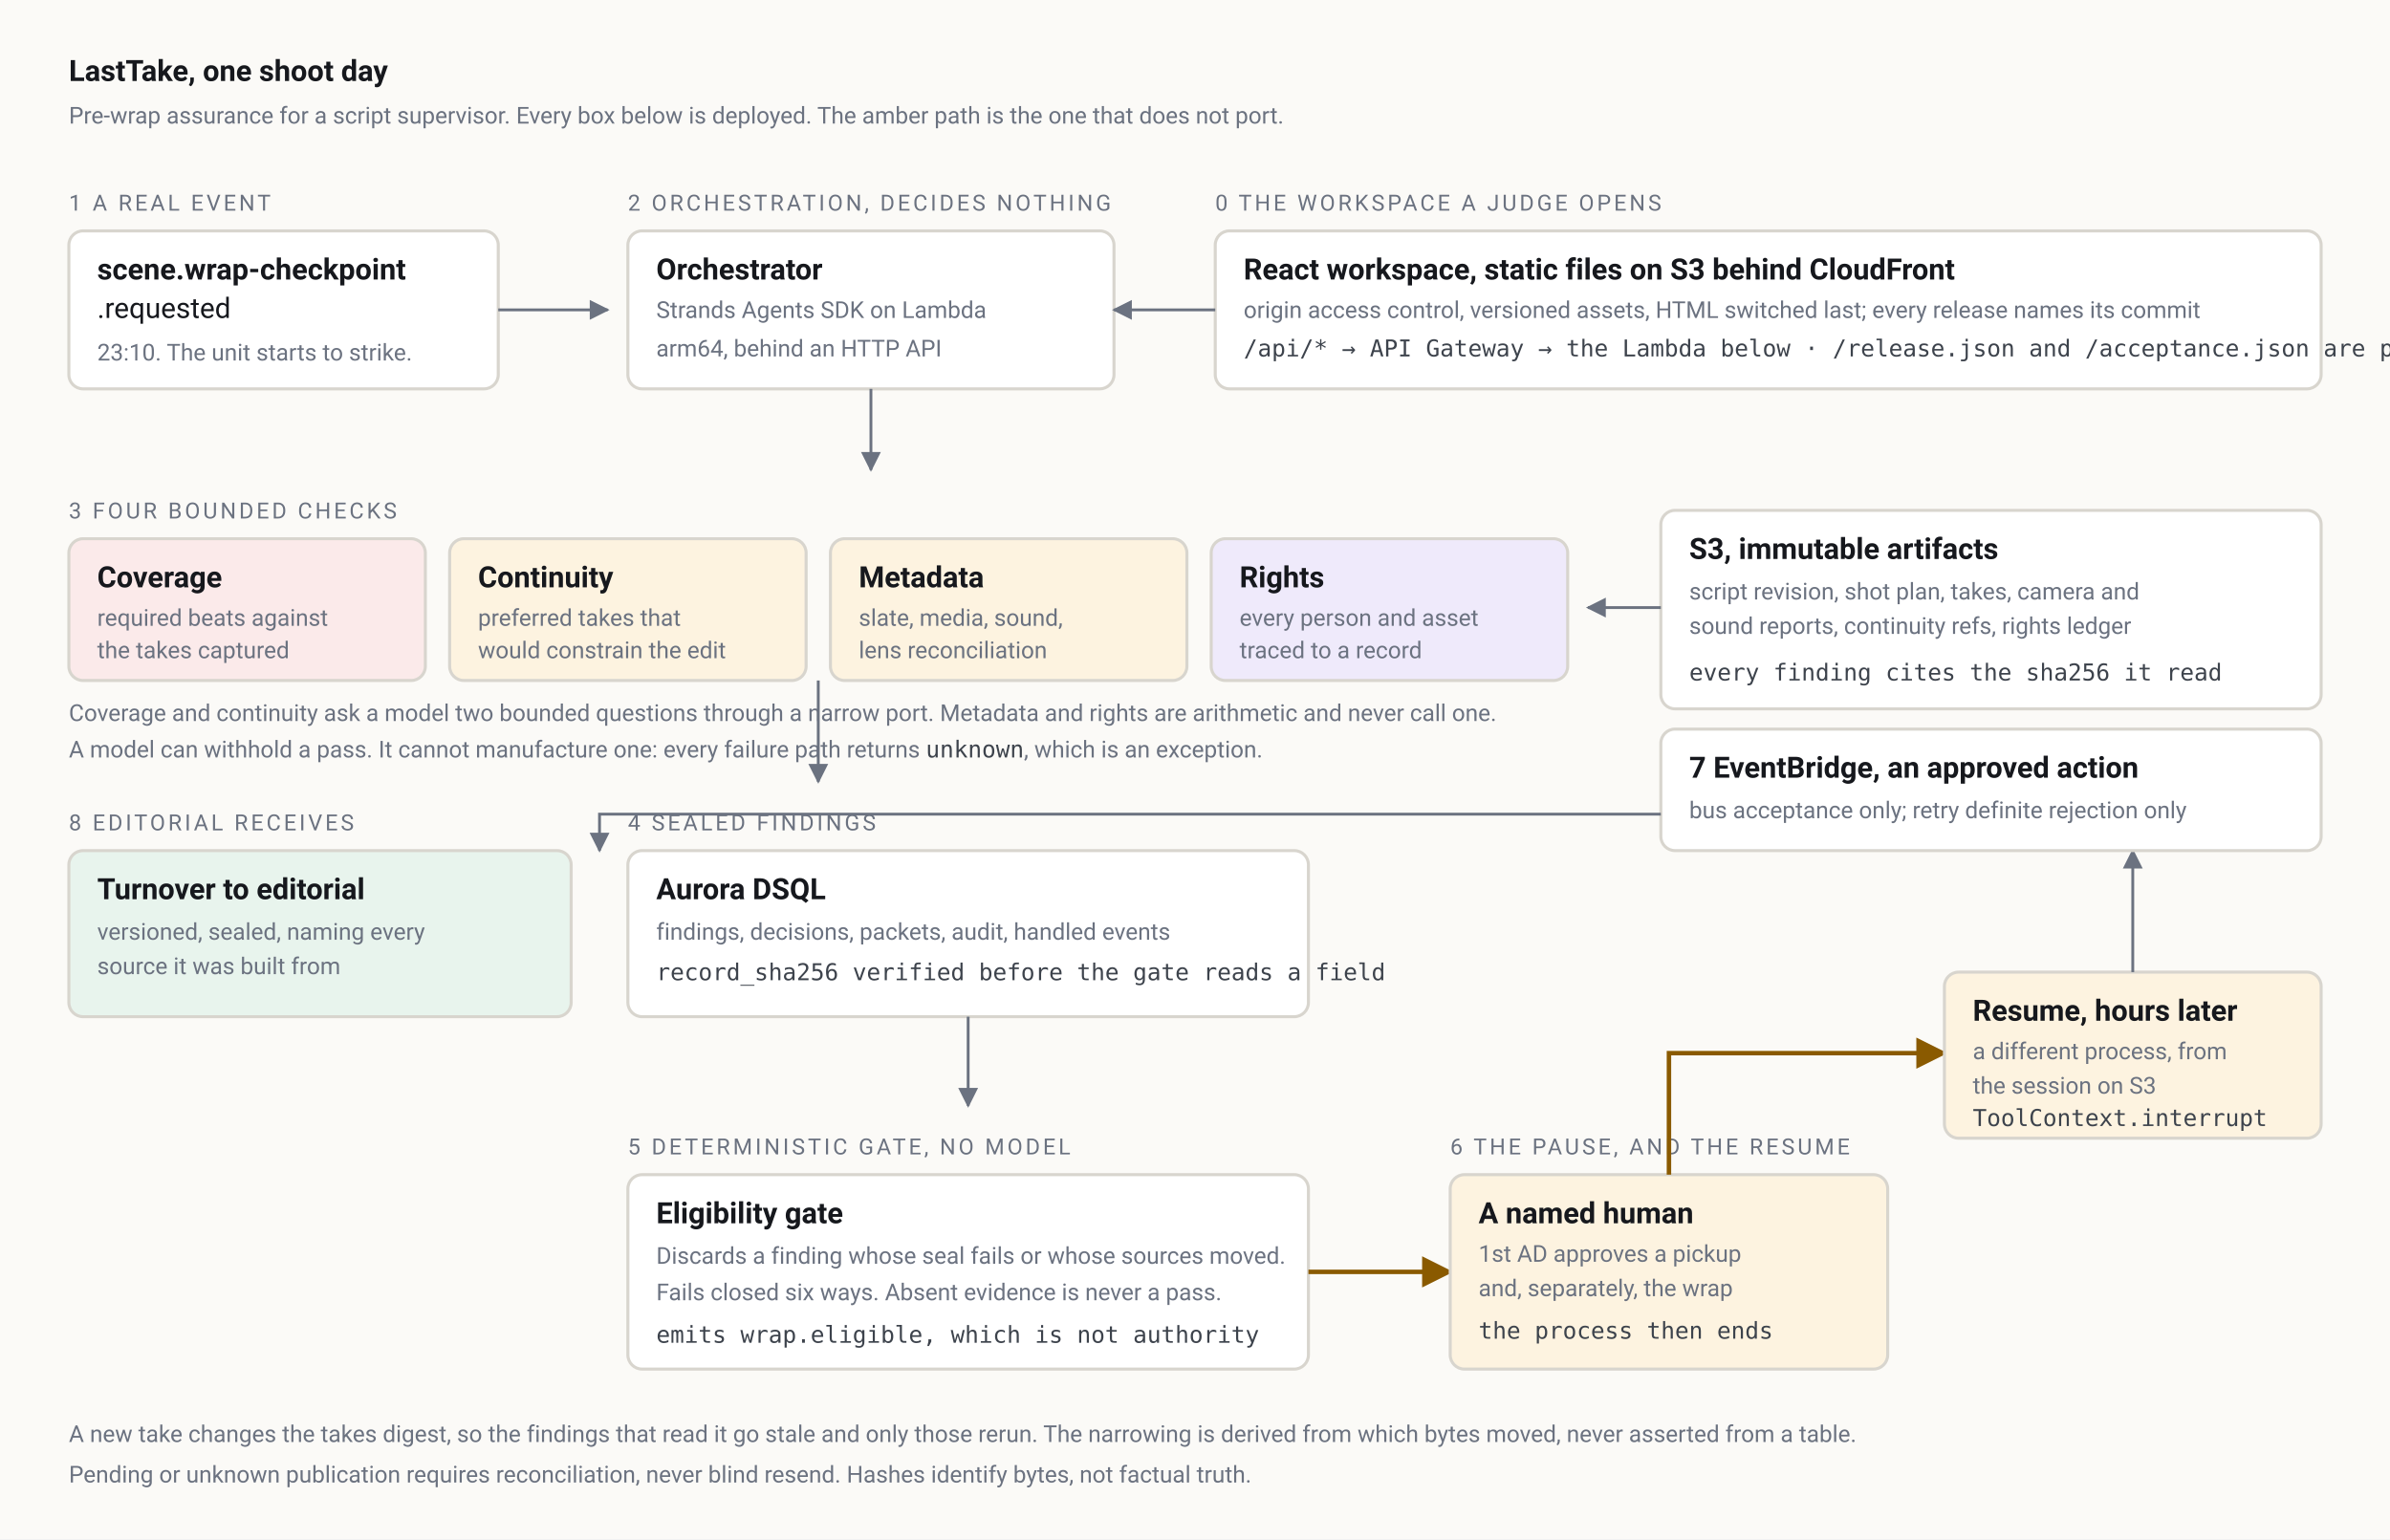
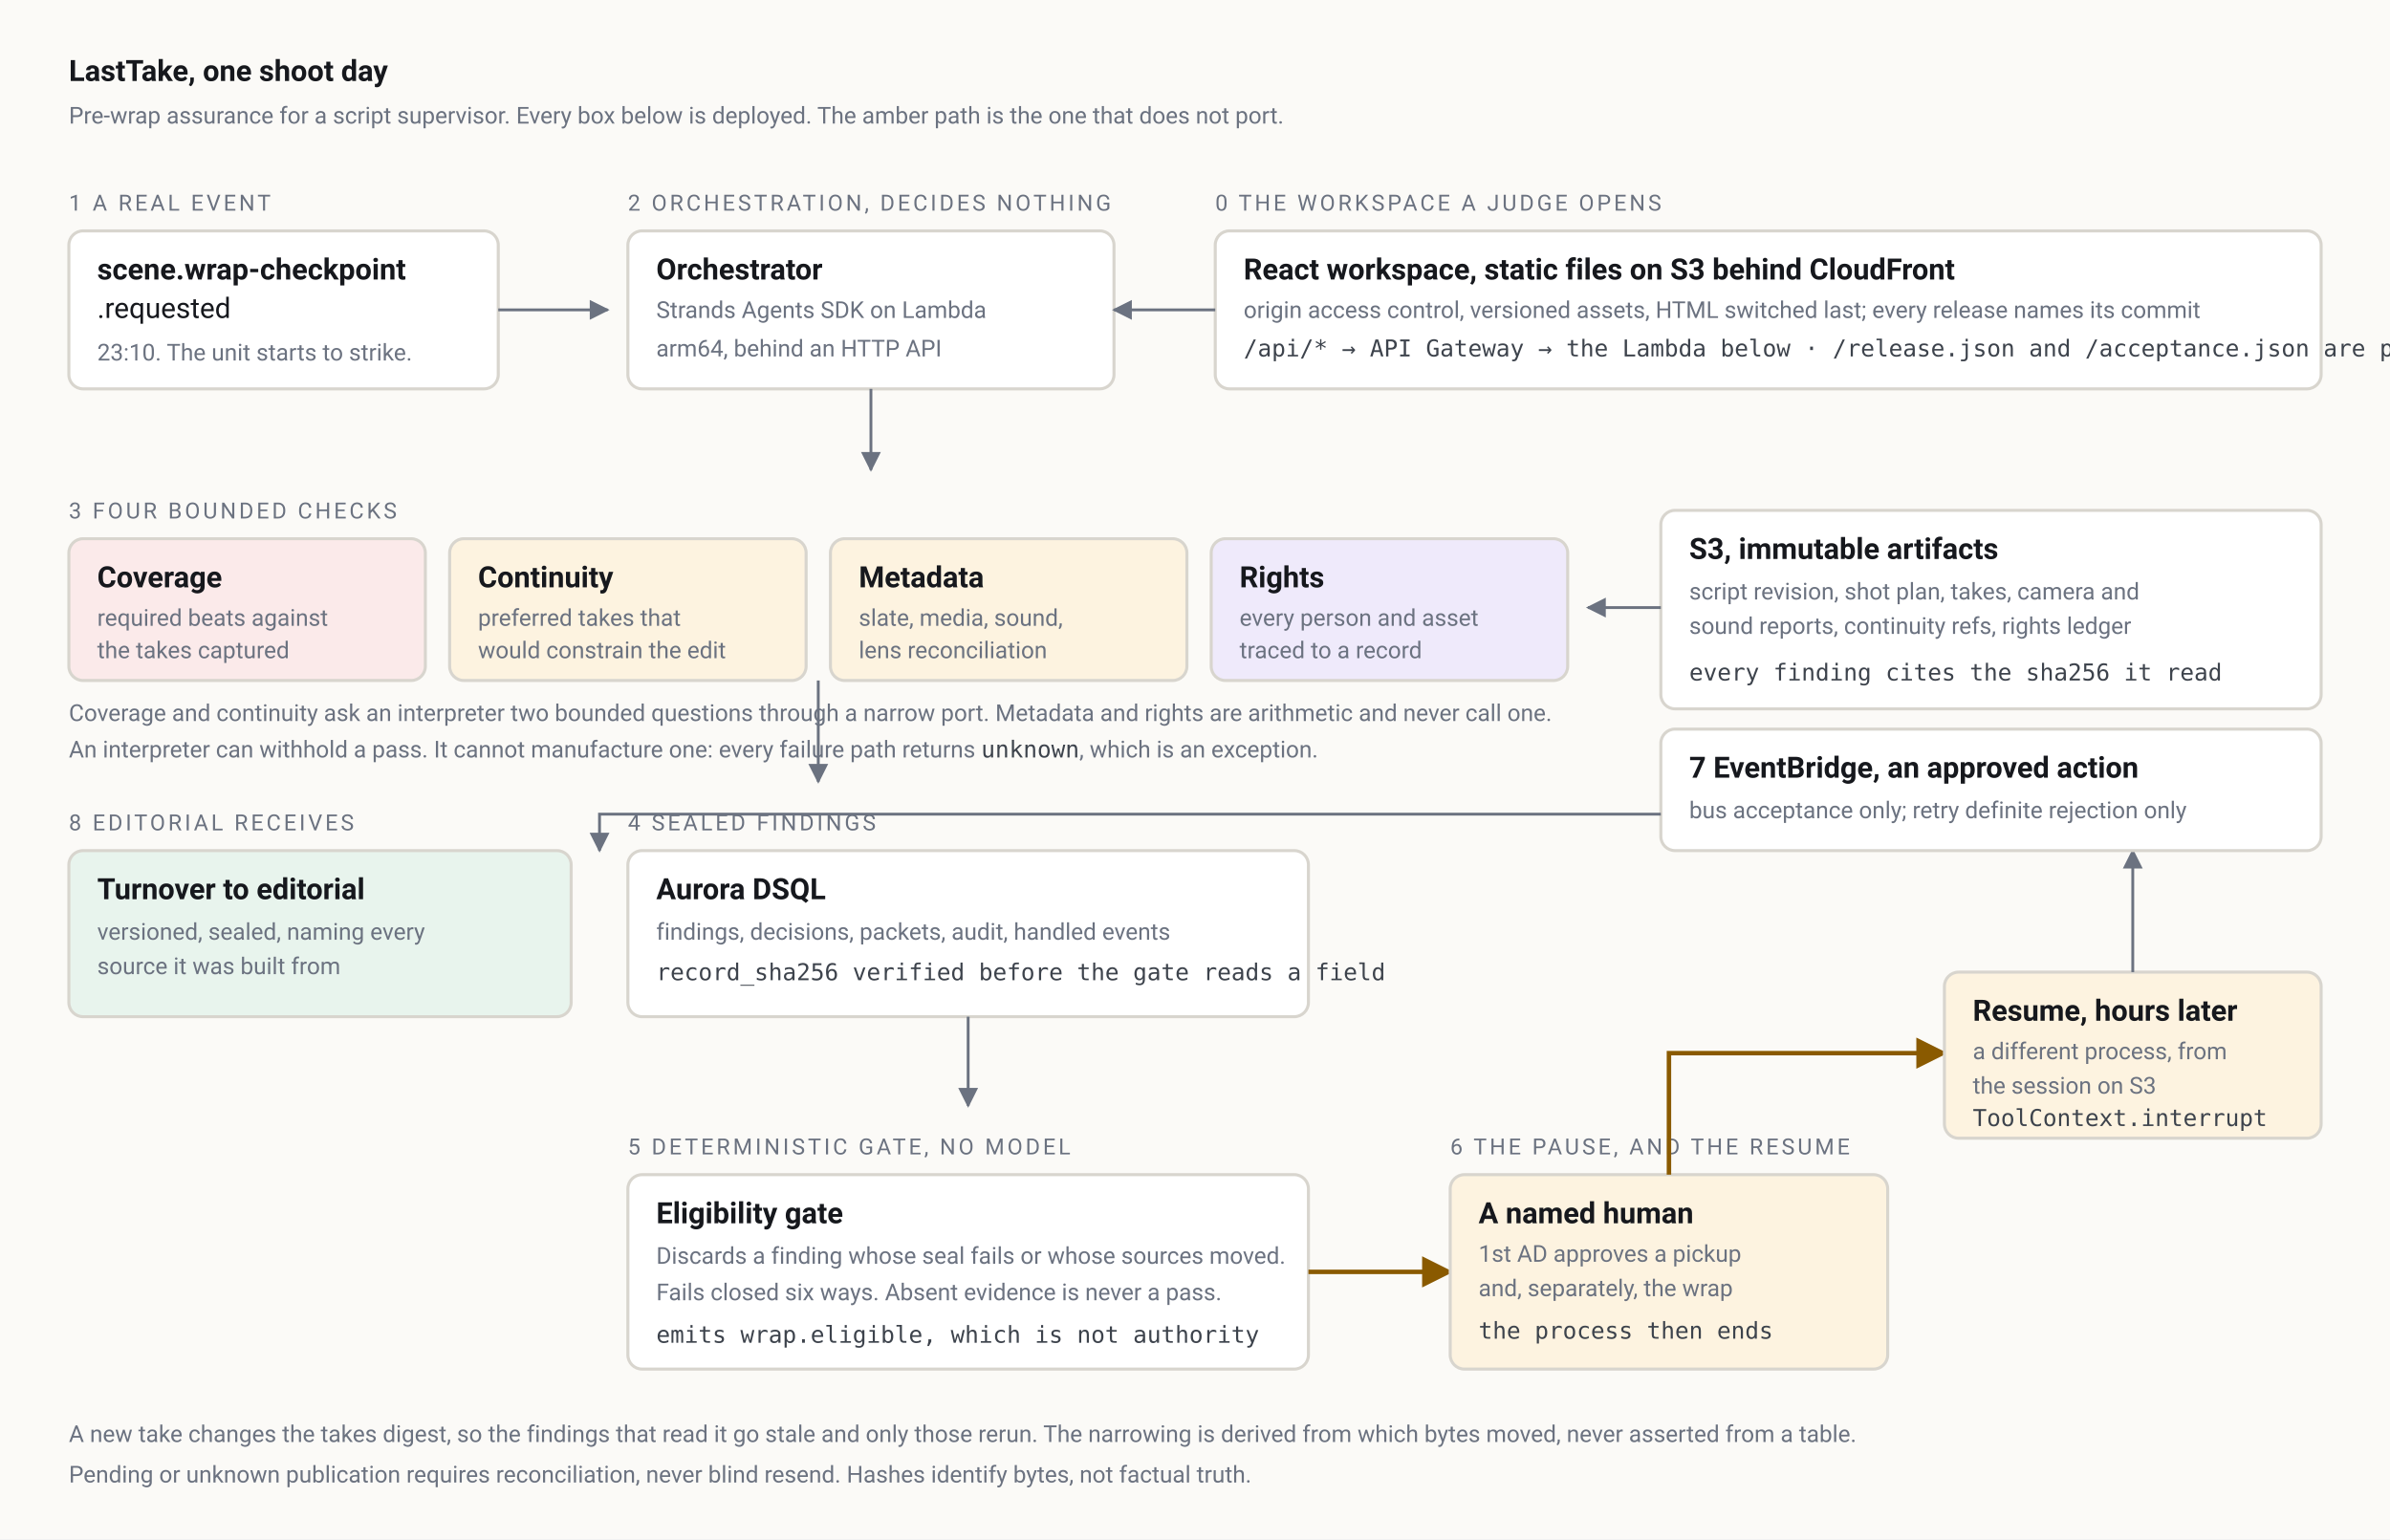
<svg xmlns="http://www.w3.org/2000/svg" viewBox="0 0 1180 760" width="1180" height="760" font-family="-apple-system,BlinkMacSystemFont,Segoe UI,Roboto,Helvetica,Arial,sans-serif">
  <rect width="1180" height="760" fill="#fbfaf7" />
  <defs>
    <marker id="a" viewBox="0 0 10 10" refX="9" refY="5" markerWidth="7" markerHeight="7" orient="auto">
      <path d="M0 0 L10 5 L0 10 z" fill="#6b7280" />
    </marker>
    <marker id="ah" viewBox="0 0 10 10" refX="9" refY="5" markerWidth="7" markerHeight="7" orient="auto">
      <path d="M0 0 L10 5 L0 10 z" fill="#8a5a00" />
    </marker>
  </defs>
  <style>
    .box  { stroke:#d8d5ce; stroke-width:1.5; rx:7; }
    .t    { fill:#16181d; font-size:14px; }
    .tb   { fill:#16181d; font-size:14.5px; font-weight:650; }
    .s    { fill:#6b7280; font-size:11.5px; }
    .lbl  { fill:#6b7280; font-size:11px; }
    .hd   { fill:#6b7280; font-size:11px; letter-spacing:1.4px; }
    .ln   { stroke:#6b7280; stroke-width:1.4; fill:none; marker-end:url(#a); }
    .lnh  { stroke:#8a5a00; stroke-width:2.2; fill:none; marker-end:url(#ah); }
    .mono { font-family:ui-monospace,SFMono-Regular,Consolas,monospace; font-size:11.5px; fill:#3d434c; }
  </style>
  <text x="34" y="40" class="tb" font-size="19">LastTake, one shoot day</text>
  <text x="34" y="61" class="s">Pre-wrap assurance for a script supervisor. Every box below is deployed. The amber path is the one that does not port.</text>
  <text x="34" y="104" class="hd">1 A REAL EVENT</text>
  <rect x="34" y="114" width="212" height="78" class="box" fill="#fff" />
  <text x="48" y="138" class="tb">scene.wrap-checkpoint</text>
  <text x="48" y="157" class="t">.requested</text>
  <text x="48" y="178" class="s">23:10. The unit starts to strike.</text>
  <path d="M246 153 H300" class="ln" />
  <text x="310" y="104" class="hd">2 ORCHESTRATION, DECIDES NOTHING</text>
  <rect x="310" y="114" width="240" height="78" class="box" fill="#fff" />
  <text x="324" y="138" class="tb">Orchestrator</text>
  <text x="324" y="157" class="s">Strands Agents SDK on Lambda</text>
  <text x="324" y="176" class="s">arm64, behind an HTTP API</text>
  <text x="600" y="104" class="hd">0 THE WORKSPACE A JUDGE OPENS</text>
  <rect x="600" y="114" width="546" height="78" class="box" fill="#fff" />
  <text x="614" y="138" class="tb">React workspace, static files on S3 behind CloudFront</text>
  <text x="614" y="157" class="s">origin access control, versioned assets, HTML switched last; every release names its commit</text>
  <text x="614" y="176" class="mono">/api/* → API Gateway → the Lambda below · /release.json and /acceptance.json are public receipts</text>
  <path d="M600 153 H550" class="ln" />
  <path d="M430 192 V232" class="ln" />
  <text x="34" y="256" class="hd">3 FOUR BOUNDED CHECKS</text>
  <g>
    <rect x="34" y="266" width="176" height="70" class="box" fill="#fbeaea" />
    <text x="48" y="290" class="tb">Coverage</text>
    <text x="48" y="309" class="s">required beats against</text>
    <text x="48" y="325" class="s">the takes captured</text>
    <rect x="222" y="266" width="176" height="70" class="box" fill="#fdf3e0" />
    <text x="236" y="290" class="tb">Continuity</text>
    <text x="236" y="309" class="s">preferred takes that</text>
    <text x="236" y="325" class="s">would constrain the edit</text>
    <rect x="410" y="266" width="176" height="70" class="box" fill="#fdf3e0" />
    <text x="424" y="290" class="tb">Metadata</text>
    <text x="424" y="309" class="s">slate, media, sound,</text>
    <text x="424" y="325" class="s">lens reconciliation</text>
    <rect x="598" y="266" width="176" height="70" class="box" fill="#efeafb" />
    <text x="612" y="290" class="tb">Rights</text>
    <text x="612" y="309" class="s">every person and asset</text>
    <text x="612" y="325" class="s">traced to a record</text>
  </g>
-   <text x="34" y="356" class="s">Coverage and continuity ask a model two bounded questions through a narrow port. Metadata and rights are arithmetic and never call one.</text>
-   <text x="34" y="374" class="s">A model can withhold a pass. It cannot manufacture one: every failure path returns <tspan class="mono">unknown</tspan>, which is an exception.</text>
+   <text x="34" y="356" class="s">Coverage and continuity ask an interpreter two bounded questions through a narrow port. Metadata and rights are arithmetic and never call one.</text>
+   <text x="34" y="374" class="s">An interpreter can withhold a pass. It cannot manufacture one: every failure path returns <tspan class="mono">unknown</tspan>, which is an exception.</text>
  <rect x="820" y="252" width="326" height="98" class="box" fill="#fff" />
  <text x="834" y="276" class="tb">S3, immutable artifacts</text>
  <text x="834" y="296" class="s">script revision, shot plan, takes, camera and</text>
  <text x="834" y="313" class="s">sound reports, continuity refs, rights ledger</text>
  <text x="834" y="336" class="mono">every finding cites the sha256 it read</text>
  <path d="M820 300 H784" class="ln" />
  <path d="M404 336 V386" class="ln" />
  <text x="310" y="410" class="hd">4 SEALED FINDINGS</text>
  <text x="34" y="410" class="hd">8 EDITORIAL RECEIVES</text>
  <rect x="310" y="420" width="336" height="82" class="box" fill="#fff" />
  <text x="324" y="444" class="tb">Aurora DSQL</text>
  <text x="324" y="464" class="s">findings, decisions, packets, audit, handled events</text>
  <text x="324" y="484" class="mono">record_sha256 verified before the gate reads a field</text>
  <path d="M478 502 V546" class="ln" />
  <text x="310" y="570" class="hd">5 DETERMINISTIC GATE, NO MODEL</text>
  <rect x="310" y="580" width="336" height="96" class="box" fill="#fff" stroke="#137a4c" stroke-width="2.5" />
  <text x="324" y="604" class="tb">Eligibility gate</text>
  <text x="324" y="624" class="s">Discards a finding whose seal fails or whose sources moved.</text>
  <text x="324" y="642" class="s">Fails closed six ways. Absent evidence is never a pass.</text>
  <text x="324" y="663" class="mono">emits wrap.eligible, which is not authority</text>
  <path d="M646 628 H716" class="lnh" />
  <text x="716" y="570" class="hd" fill="#8a5a00">6 THE PAUSE, AND THE RESUME</text>
  <rect x="716" y="580" width="216" height="96" class="box" fill="#fdf3e0" stroke="#8a5a00" stroke-width="2" />
  <text x="730" y="604" class="tb">A named human</text>
  <text x="730" y="623" class="s">1st AD approves a pickup</text>
  <text x="730" y="640" class="s">and, separately, the wrap</text>
  <text x="730" y="661" class="mono">the process then ends</text>
  <path d="M824 580 V520 H960" class="lnh" />
  <rect x="960" y="480" width="186" height="82" class="box" fill="#fdf3e0" stroke="#8a5a00" stroke-width="2" />
  <text x="974" y="504" class="tb">Resume, hours later</text>
  <text x="974" y="523" class="s">a different process, from</text>
  <text x="974" y="540" class="s">the session on S3</text>
  <text x="974" y="556" class="mono">ToolContext.interrupt</text>
  <path d="M1053 480 V420" class="ln" />
  <rect x="820" y="360" width="326" height="60" class="box" fill="#fff" />
  <text x="834" y="384" class="tb">7 EventBridge, an approved action</text>
  <text x="834" y="404" class="s">bus acceptance only; retry definite rejection only</text>
  <path d="M820 402 H296 V420" class="ln" />
  <rect x="34" y="420" width="248" height="82" class="box" fill="#e8f4ed" />
  <text x="48" y="444" class="tb">Turnover to editorial</text>
  <text x="48" y="464" class="s">versioned, sealed, naming every</text>
  <text x="48" y="481" class="s">source it was built from</text>
  <text x="34" y="712" class="s">A new take changes the takes digest, so the findings that read it go stale and only those rerun. The narrowing is derived from which bytes moved, never asserted from a table.</text>
  <text x="34" y="732" class="s">Pending or unknown publication requires reconciliation, never blind resend. Hashes identify bytes, not factual truth.</text>
</svg>
